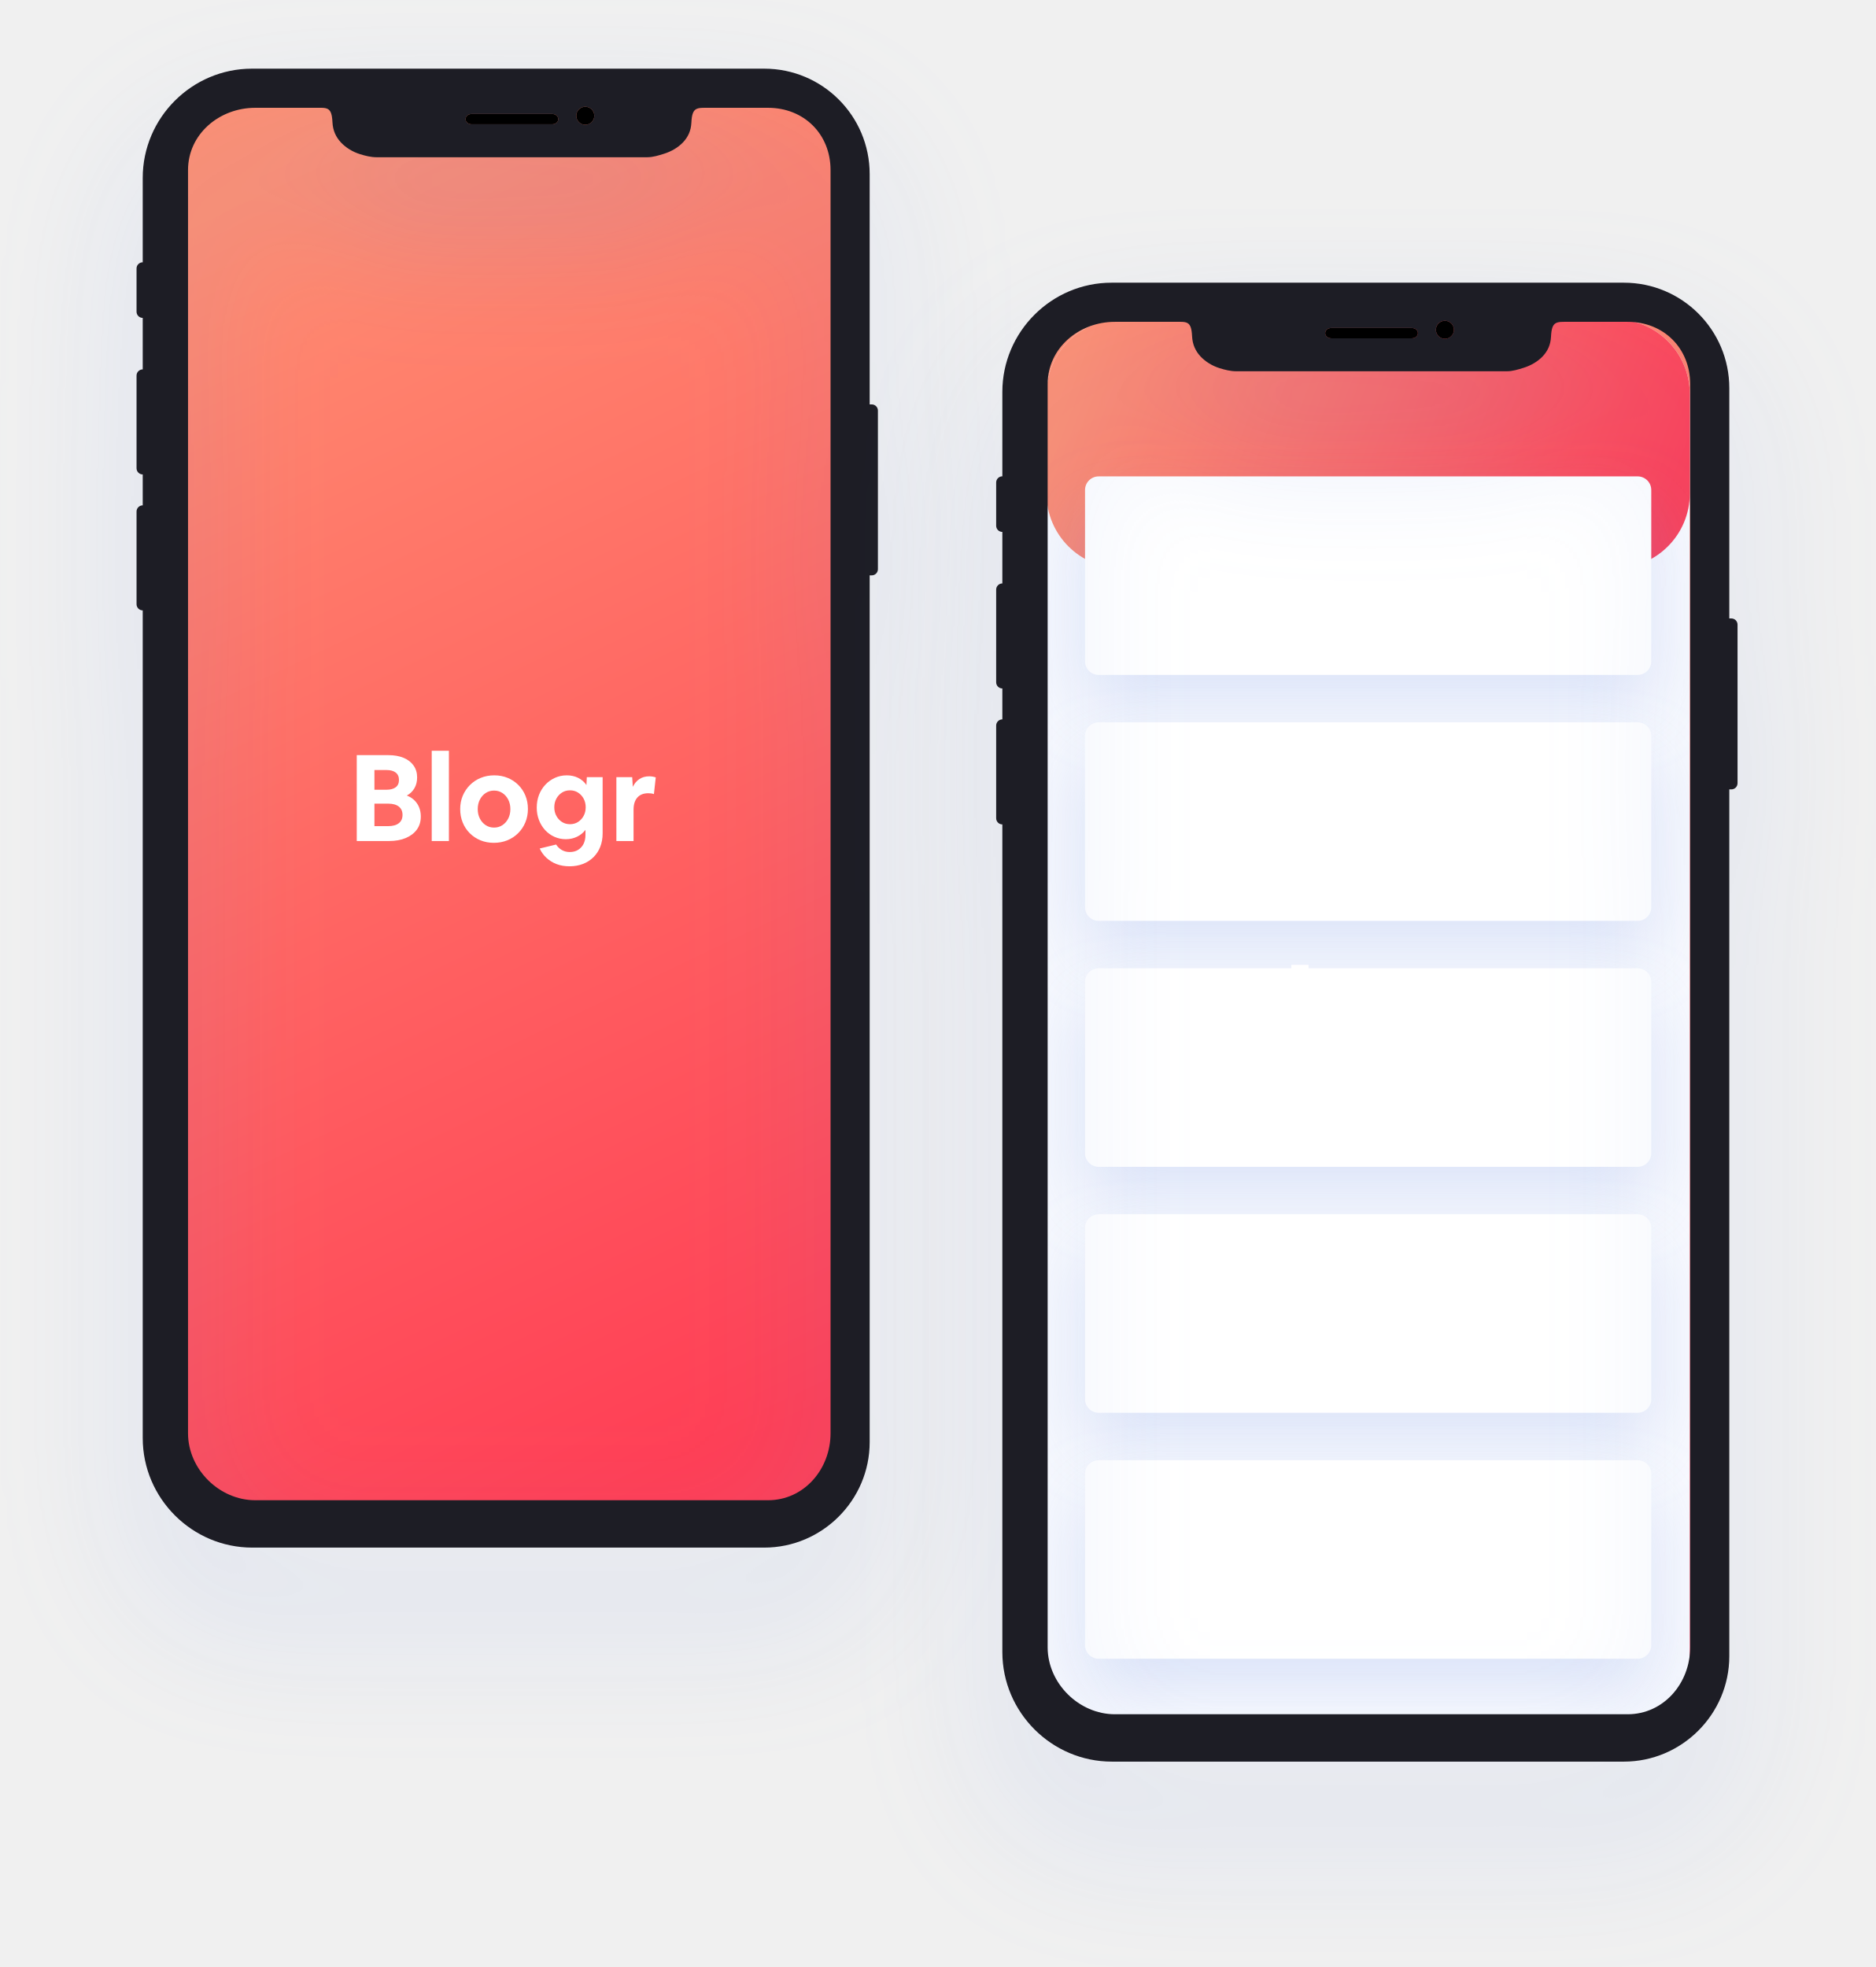
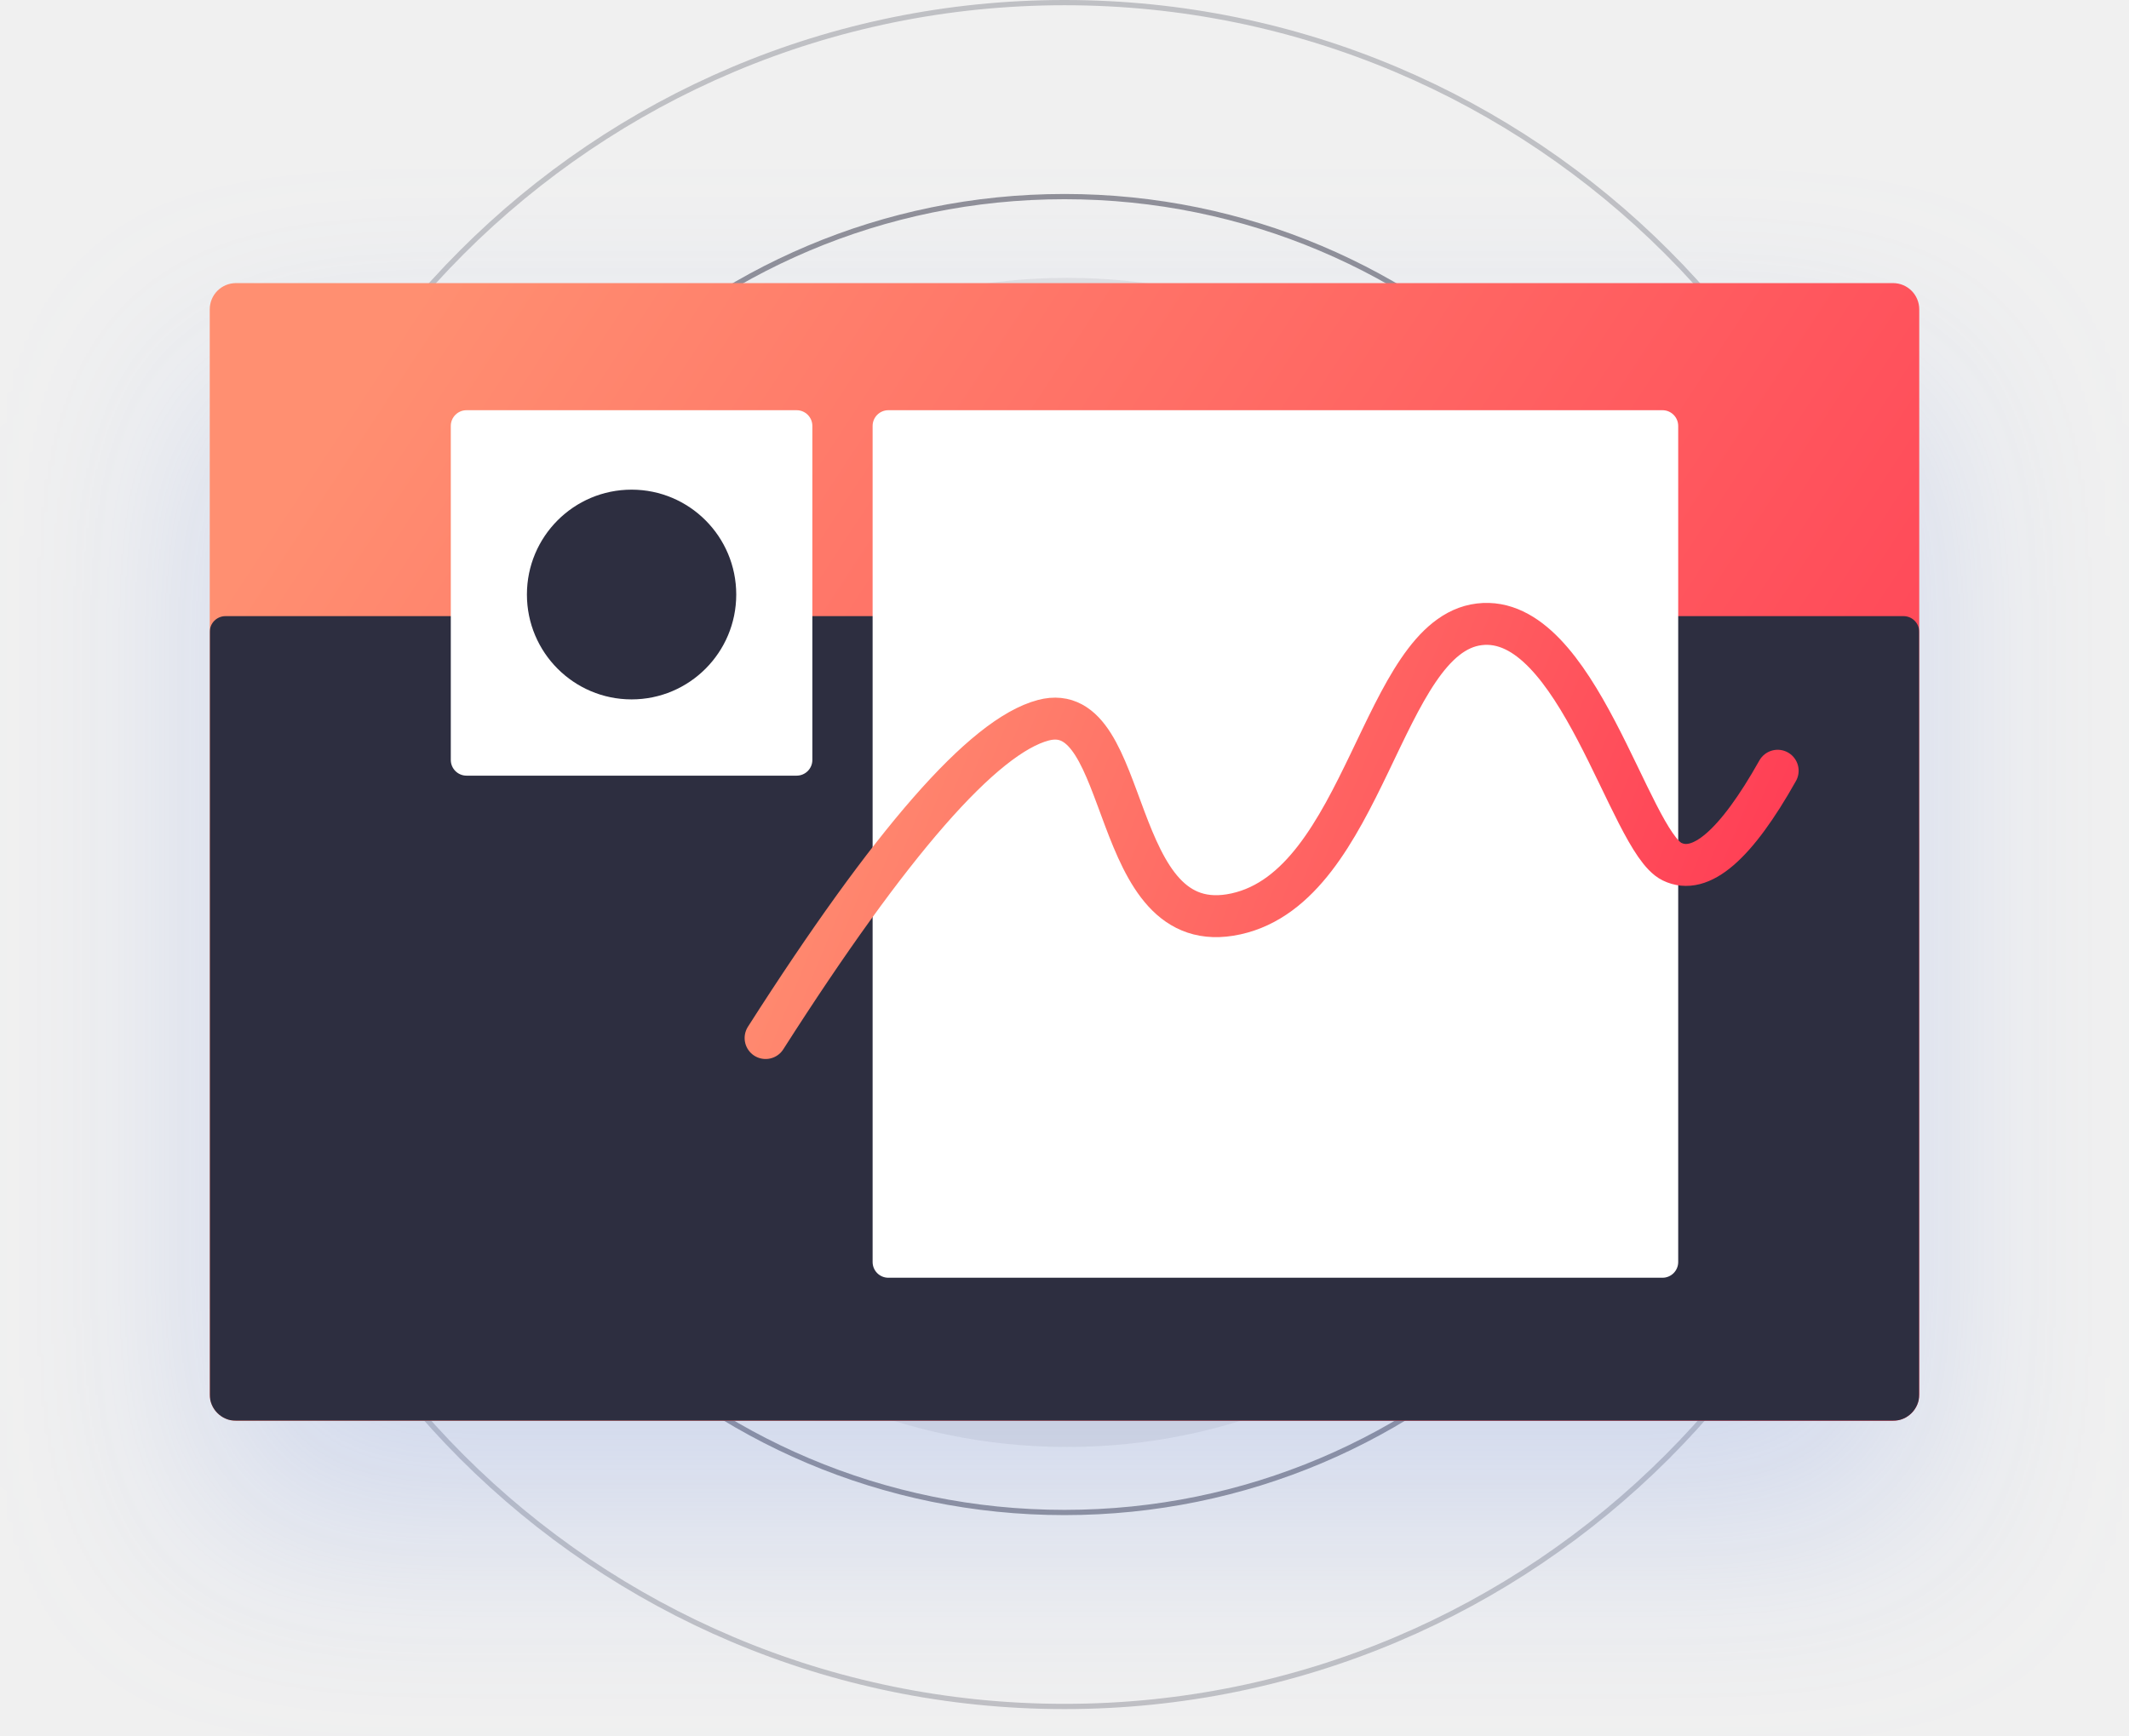
- <svg xmlns="http://www.w3.org/2000/svg" xmlns:xlink="http://www.w3.org/1999/xlink" width="552" height="579">
+ <svg xmlns="http://www.w3.org/2000/svg" xmlns:xlink="http://www.w3.org/1999/xlink" width="406" height="331">
  <defs>
-     <filter x="-32.1%" y="-11.5%" width="164.2%" height="132.2%" filterUnits="objectBoundingBox" id="b">
+     <linearGradient x1="0%" y1="27.846%" x2="100%" y2="72.154%" id="c">
+       <stop stop-color="#FF8F71" offset="0%" />
+       <stop stop-color="#FF3E55" offset="100%" />
+     </linearGradient>
+     <linearGradient x1="0%" y1="41.623%" x2="100%" y2="58.377%" id="e">
+       <stop stop-color="#FF8F71" offset="0%" />
+       <stop stop-color="#FF3E55" offset="100%" />
+     </linearGradient>
+     <filter x="-21.5%" y="-23%" width="142.9%" height="164.5%" filterUnits="objectBoundingBox" id="b">
      <feOffset dy="20" in="SourceAlpha" result="shadowOffsetOuter1" />
      <feGaussianBlur stdDeviation="20" in="shadowOffsetOuter1" result="shadowBlurOuter1" />
      <feColorMatrix values="0 0 0 0 0.422 0 0 0 0 0.554 0 0 0 0 0.894 0 0 0 0.243 0" in="shadowBlurOuter1" />
    </filter>
-     <filter x="-21%" y="-42.8%" width="142%" height="219.8%" filterUnits="objectBoundingBox" id="e">
-       <feOffset dy="10" in="SourceAlpha" result="shadowOffsetOuter1" />
-       <feGaussianBlur stdDeviation="10" in="shadowOffsetOuter1" result="shadowBlurOuter1" />
-       <feColorMatrix values="0 0 0 0 0.422 0 0 0 0 0.554 0 0 0 0 0.894 0 0 0 0.243 0" in="shadowBlurOuter1" />
-     </filter>
-     <filter x="-21%" y="-42.8%" width="142%" height="219.8%" filterUnits="objectBoundingBox" id="g">
-       <feOffset dy="10" in="SourceAlpha" result="shadowOffsetOuter1" />
-       <feGaussianBlur stdDeviation="10" in="shadowOffsetOuter1" result="shadowBlurOuter1" />
-       <feColorMatrix values="0 0 0 0 0.422 0 0 0 0 0.554 0 0 0 0 0.894 0 0 0 0.243 0" in="shadowBlurOuter1" />
-     </filter>
-     <filter x="-21%" y="-42.8%" width="142%" height="219.8%" filterUnits="objectBoundingBox" id="i">
-       <feOffset dy="10" in="SourceAlpha" result="shadowOffsetOuter1" />
-       <feGaussianBlur stdDeviation="10" in="shadowOffsetOuter1" result="shadowBlurOuter1" />
-       <feColorMatrix values="0 0 0 0 0.422 0 0 0 0 0.554 0 0 0 0 0.894 0 0 0 0.243 0" in="shadowBlurOuter1" />
-     </filter>
-     <filter x="-21%" y="-42.8%" width="142%" height="219.8%" filterUnits="objectBoundingBox" id="k">
-       <feOffset dy="10" in="SourceAlpha" result="shadowOffsetOuter1" />
-       <feGaussianBlur stdDeviation="10" in="shadowOffsetOuter1" result="shadowBlurOuter1" />
-       <feColorMatrix values="0 0 0 0 0.422 0 0 0 0 0.554 0 0 0 0 0.894 0 0 0 0.243 0" in="shadowBlurOuter1" />
-     </filter>
-     <filter x="-21%" y="-42.8%" width="142%" height="219.8%" filterUnits="objectBoundingBox" id="m">
-       <feOffset dy="10" in="SourceAlpha" result="shadowOffsetOuter1" />
-       <feGaussianBlur stdDeviation="10" in="shadowOffsetOuter1" result="shadowBlurOuter1" />
-       <feColorMatrix values="0 0 0 0 0.422 0 0 0 0 0.554 0 0 0 0 0.894 0 0 0 0.243 0" in="shadowBlurOuter1" />
-     </filter>
-     <filter x="-32.1%" y="-11.5%" width="164.2%" height="132.2%" filterUnits="objectBoundingBox" id="o">
-       <feOffset dy="20" in="SourceAlpha" result="shadowOffsetOuter1" />
-       <feGaussianBlur stdDeviation="20" in="shadowOffsetOuter1" result="shadowBlurOuter1" />
-       <feColorMatrix values="0 0 0 0 0.422 0 0 0 0 0.554 0 0 0 0 0.894 0 0 0 0.243 0" in="shadowBlurOuter1" />
-     </filter>
-     <rect id="f" x="0" y="0" width="166.649" height="58.441" rx="4" />
-     <rect id="h" x="0" y="72.397" width="166.649" height="58.441" rx="4" />
-     <rect id="j" x="0" y="144.794" width="166.649" height="58.441" rx="4" />
-     <rect id="l" x="0" y="217.192" width="166.649" height="58.441" rx="4" />
-     <rect id="n" x="0" y="289.589" width="166.649" height="58.441" rx="4" />
-     <linearGradient x1="38.371%" y1="0%" x2="61.629%" y2="100%" id="a">
-       <stop stop-color="#FF8F71" offset="0%" />
-       <stop stop-color="#FF3E55" offset="100%" />
-     </linearGradient>
-     <linearGradient x1="0%" y1="42.512%" x2="100%" y2="57.488%" id="d">
-       <stop stop-color="#FF8F71" offset="0%" />
-       <stop stop-color="#FF3E55" offset="100%" />
-     </linearGradient>
-     <path d="M204.442 401.894c0 10.587-7.815 19.708-18.398 19.708H35.126c-10.584 0-19.786-9.121-19.786-19.708V30.059c0-10.587 9.202-18.327 19.786-18.327h17.447c3.689 0 5.051-.422 5.275 4.255.116 2.43 1.007 4.318 2.435 5.881 1.426 1.534 3.39 2.794 5.646 3.501 1.531.48 3.236.914 4.861.914h79.751c1.626 0 3.33-.534 4.861-1.013 2.258-.707 4.22-1.887 5.647-3.392 1.428-1.535 2.319-3.344 2.434-5.773.223-4.676 1.587-4.373 5.276-4.373h17.285c10.583 0 18.398 7.74 18.398 18.327v371.835zM98.847 13.55h23.637c1.004 0 1.819.622 1.819 1.515 0 .893-.815 1.516-1.819 1.516H98.847c-1.005 0-1.818-.623-1.818-1.516s.813-1.515 1.818-1.515zm36.063.522a2.653 2.653 0 11-5.306 0 2.653 2.653 0 015.306 0zm81.048 84.968V31.254c0-17.144-13.893-31.042-31.032-31.042H34.148c-17.677 0-32.142 14.47-32.142 32.155v24.839a1.819 1.819 0 00-1.819 1.818v12.733a1.82 1.82 0 001.819 1.82v15.157a1.82 1.82 0 00-1.819 1.82v27.284a1.82 1.82 0 001.819 1.818v9.095a1.82 1.82 0 00-1.819 1.818v27.285a1.82 1.82 0 001.819 1.82V403.29c0 17.74 14.509 32.257 32.243 32.257h150.677c17.067 0 31.032-13.97 31.032-31.043v-255.14h.605a1.819 1.819 0 001.82-1.819v-46.685c0-1.005-.814-1.82-1.82-1.82h-.605z" id="c" />
-     <path d="M204.442 401.894c0 10.587-7.815 19.708-18.398 19.708H35.126c-10.584 0-19.786-9.121-19.786-19.708V30.059c0-10.587 9.202-18.327 19.786-18.327h17.447c3.689 0 5.051-.422 5.275 4.255.116 2.43 1.007 4.318 2.435 5.881 1.426 1.534 3.39 2.794 5.646 3.501 1.531.48 3.236.914 4.861.914h79.751c1.626 0 3.33-.534 4.861-1.013 2.258-.707 4.22-1.887 5.647-3.392 1.428-1.535 2.319-3.344 2.434-5.773.223-4.676 1.587-4.373 5.276-4.373h17.285c10.583 0 18.398 7.74 18.398 18.327v371.835zM98.847 13.55h23.637c1.004 0 1.819.622 1.819 1.515 0 .893-.815 1.516-1.819 1.516H98.847c-1.005 0-1.818-.623-1.818-1.516s.813-1.515 1.818-1.515zm36.063.522a2.653 2.653 0 11-5.306 0 2.653 2.653 0 015.306 0zm81.048 84.968V31.254c0-17.144-13.893-31.042-31.032-31.042H34.148c-17.677 0-32.142 14.47-32.142 32.155v24.839a1.819 1.819 0 00-1.819 1.818v12.733a1.82 1.82 0 001.819 1.82v15.157a1.82 1.82 0 00-1.819 1.82v27.284a1.82 1.82 0 001.819 1.818v9.095a1.82 1.82 0 00-1.819 1.818v27.285a1.82 1.82 0 001.819 1.82V403.29c0 17.74 14.509 32.257 32.243 32.257h150.677c17.067 0 31.032-13.97 31.032-31.043v-255.14h.605a1.819 1.819 0 001.82-1.819v-46.685c0-1.005-.814-1.82-1.82-1.82h-.605z" id="p" />
+     <rect id="a" x="0" y="0" width="326" height="217" rx="5" />
  </defs>
  <g fill="none" fill-rule="evenodd">
-     <g transform="translate(40 20)">
-       <rect fill="url(#a)" x="8" y="5" width="204" height="423" rx="22" />
-       <path d="M65 227.56v-25.278h9.316c1.734 0 3.232.267 4.496.8 1.264.535 2.239 1.294 2.925 2.28.686.984 1.03 2.141 1.03 3.47 0 1.21-.266 2.273-.795 3.187a5.63 5.63 0 01-2.24 2.154c1.3.498 2.312 1.287 3.034 2.367s1.083 2.356 1.083 3.828c0 1.471-.385 2.74-1.155 3.809-.77 1.068-1.854 1.899-3.25 2.492s-3.045.89-4.947.89H65zm5.2-20.9v5.804h3.539c1.18 0 2.088-.243 2.726-.73.638-.487.957-1.205.957-2.154 0-.95-.32-1.673-.957-2.172-.638-.498-1.547-.747-2.726-.747h-3.54zm0 16.52h4.044c1.348 0 2.39-.285 3.124-.854.734-.57 1.101-1.389 1.101-2.457 0-1.068-.367-1.887-1.101-2.456-.735-.57-1.776-.855-3.124-.855H70.2v6.622zm16.863 4.38V201h5.056v26.56h-5.056zm18.272.533c-1.42 0-2.732-.249-3.936-.747a9.577 9.577 0 01-3.142-2.083 9.438 9.438 0 01-2.076-3.151c-.494-1.21-.74-2.528-.74-3.952s.252-2.735.758-3.934a9.78 9.78 0 012.112-3.15 9.594 9.594 0 013.178-2.101c1.216-.499 2.546-.748 3.99-.748 1.42 0 2.733.25 3.936.748a9.577 9.577 0 013.142 2.083 9.482 9.482 0 012.076 3.133c.494 1.198.74 2.51.74 3.934 0 1.424-.252 2.741-.758 3.951a9.73 9.73 0 01-2.112 3.169 9.594 9.594 0 01-3.178 2.1c-1.216.499-2.546.748-3.99.748zm.072-4.486c.915 0 1.733-.237 2.456-.712.722-.474 1.293-1.121 1.715-1.94.421-.819.632-1.75.632-2.795 0-1.044-.211-1.976-.632-2.795-.422-.818-.993-1.465-1.715-1.94-.723-.475-1.541-.712-2.456-.712s-1.733.237-2.455.712c-.723.475-1.294 1.122-1.716 1.94-.42.82-.632 1.75-.632 2.795s.211 1.976.632 2.795c.422.819.993 1.466 1.716 1.94.722.475 1.54.712 2.455.712zm21.124 3.418a8.081 8.081 0 01-3.376-.712 8.295 8.295 0 01-2.726-1.976 9.246 9.246 0 01-1.806-2.955c-.433-1.127-.65-2.344-.65-3.649 0-1.353.223-2.605.668-3.756a9.131 9.131 0 011.878-3.008 8.894 8.894 0 012.817-2.012c1.07-.486 2.232-.73 3.484-.73 1.228 0 2.335.244 3.322.73a6.447 6.447 0 012.456 2.118l.108-2.314h4.658v16.555c0 1.448-.234 2.765-.704 3.952a8.774 8.774 0 01-2.004 3.062 8.961 8.961 0 01-3.087 1.976c-1.192.463-2.51.694-3.954.694-1.42 0-2.697-.22-3.828-.659a9.174 9.174 0 01-2.961-1.833 8.656 8.656 0 01-1.986-2.742l4.839-1.174a4.737 4.737 0 001.679 1.62c.686.391 1.462.587 2.329.587.939 0 1.751-.208 2.437-.623a4.283 4.283 0 001.607-1.745c.385-.747.578-1.62.578-2.616v-1.531a6.795 6.795 0 01-2.474 2.011c-.999.487-2.1.73-3.304.73zm1.228-4.415c.89 0 1.68-.22 2.365-.658a4.816 4.816 0 001.643-1.78c.41-.748.614-1.596.614-2.546 0-.95-.204-1.798-.614-2.545a4.816 4.816 0 00-1.643-1.78c-.686-.44-1.474-.66-2.365-.66-.89 0-1.679.22-2.365.66a4.816 4.816 0 00-1.643 1.78c-.41.747-.614 1.596-.614 2.545 0 .95.205 1.798.614 2.546.41.747.957 1.34 1.643 1.78.686.439 1.474.658 2.365.658zm13.65 4.95V208.76h4.658l.18 2.848c.482-.996 1.132-1.762 1.95-2.296.819-.534 1.782-.801 2.89-.801.336 0 .673.03 1.01.089.337.06.638.137.903.231l-.542 4.914a3.86 3.86 0 00-.812-.196 6.647 6.647 0 00-.849-.054c-1.396 0-2.467.422-3.213 1.264-.747.843-1.12 2.035-1.12 3.578v9.221h-5.055z" fill="#FFF" fill-rule="nonzero" />
-       <use fill="#000" filter="url(#b)" xlink:href="#c" />
-       <use fill="#1D1D25" xlink:href="#c" />
-       <path d="M122.484 13.55H98.847c-1.005 0-1.819.624-1.819 1.517 0 .892.814 1.515 1.82 1.515h23.636c1.005 0 1.82-.623 1.82-1.515 0-.893-.815-1.517-1.82-1.517M132.258 11.42a2.653 2.653 0 10.002 5.306 2.653 2.653 0 00-.002-5.306" fill="#000" />
+     <g transform="translate(40)">
+       <rect fill="#2D2E40" opacity=".08" transform="matrix(1 0 0 -1 0 329)" x="52" y="53" width="223" height="223" rx="111.5" />
+       <rect stroke="#2D2E40" opacity=".5" transform="matrix(1 0 0 -1 0 326)" x="37.5" y="37.5" width="251" height="251" rx="125.5" />
+       <rect stroke="#2D2E40" opacity=".25" transform="matrix(1 0 0 -1 0 326)" x=".5" y=".5" width="325" height="325" rx="162.5" />
    </g>
-     <g transform="translate(293 83)">
-       <rect fill="url(#a)" x="8" y="5" width="204" height="423" rx="22" />
-       <rect fill="#FFF" x="15" y="11" width="189.335" height="414.321" rx="22" />
-       <rect fill="url(#d)" x="15" y="11" width="189.335" height="73.269" rx="22" />
-       <g transform="translate(26.343 57.23)">
-         <use fill="#000" filter="url(#e)" xlink:href="#f" />
-         <use fill="#FFF" xlink:href="#f" />
+     <g transform="translate(40 54)">
+       <mask id="d" fill="#fff">
+         <use xlink:href="#a" />
+       </mask>
+       <g fill-rule="nonzero">
+         <use fill="#000" filter="url(#b)" xlink:href="#a" />
+         <use fill="url(#c)" xlink:href="#a" />
      </g>
-       <g transform="translate(26.343 57.23)">
-         <use fill="#000" filter="url(#g)" xlink:href="#h" />
-         <use fill="#FFF" xlink:href="#h" />
-       </g>
-       <g transform="translate(26.343 57.23)">
-         <use fill="#000" filter="url(#i)" xlink:href="#j" />
-         <use fill="#FFF" xlink:href="#j" />
-       </g>
-       <g transform="translate(26.343 57.23)">
-         <use fill="#000" filter="url(#k)" xlink:href="#l" />
-         <use fill="#FFF" xlink:href="#l" />
-       </g>
-       <g transform="translate(26.343 57.23)">
-         <use fill="#000" filter="url(#m)" xlink:href="#n" />
-         <use fill="#FFF" xlink:href="#n" />
-       </g>
-       <path d="M65 227.56v-25.278h9.316c1.734 0 3.232.267 4.496.8 1.264.535 2.239 1.294 2.925 2.28.686.984 1.03 2.141 1.03 3.47 0 1.21-.266 2.273-.795 3.187a5.63 5.63 0 01-2.24 2.154c1.3.498 2.312 1.287 3.034 2.367s1.083 2.356 1.083 3.828c0 1.471-.385 2.74-1.155 3.809-.77 1.068-1.854 1.899-3.25 2.492s-3.045.89-4.947.89H65zm5.2-20.9v5.804h3.539c1.18 0 2.088-.243 2.726-.73.638-.487.957-1.205.957-2.154 0-.95-.32-1.673-.957-2.172-.638-.498-1.547-.747-2.726-.747h-3.54zm0 16.52h4.044c1.348 0 2.39-.285 3.124-.854.734-.57 1.101-1.389 1.101-2.457 0-1.068-.367-1.887-1.101-2.456-.735-.57-1.776-.855-3.124-.855H70.2v6.622zm16.863 4.38V201h5.056v26.56h-5.056zm18.272.533c-1.42 0-2.732-.249-3.936-.747a9.577 9.577 0 01-3.142-2.083 9.438 9.438 0 01-2.076-3.151c-.494-1.21-.74-2.528-.74-3.952s.252-2.735.758-3.934a9.78 9.78 0 012.112-3.15 9.594 9.594 0 013.178-2.101c1.216-.499 2.546-.748 3.99-.748 1.42 0 2.733.25 3.936.748a9.577 9.577 0 013.142 2.083 9.482 9.482 0 012.076 3.133c.494 1.198.74 2.51.74 3.934 0 1.424-.252 2.741-.758 3.951a9.73 9.73 0 01-2.112 3.169 9.594 9.594 0 01-3.178 2.1c-1.216.499-2.546.748-3.99.748zm.072-4.486c.915 0 1.733-.237 2.456-.712.722-.474 1.293-1.121 1.715-1.94.421-.819.632-1.75.632-2.795 0-1.044-.211-1.976-.632-2.795-.422-.818-.993-1.465-1.715-1.94-.723-.475-1.541-.712-2.456-.712s-1.733.237-2.455.712c-.723.475-1.294 1.122-1.716 1.94-.42.82-.632 1.75-.632 2.795s.211 1.976.632 2.795c.422.819.993 1.466 1.716 1.94.722.475 1.54.712 2.455.712zm21.124 3.418a8.081 8.081 0 01-3.376-.712 8.295 8.295 0 01-2.726-1.976 9.246 9.246 0 01-1.806-2.955c-.433-1.127-.65-2.344-.65-3.649 0-1.353.223-2.605.668-3.756a9.131 9.131 0 011.878-3.008 8.894 8.894 0 012.817-2.012c1.07-.486 2.232-.73 3.484-.73 1.228 0 2.335.244 3.322.73a6.447 6.447 0 012.456 2.118l.108-2.314h4.658v16.555c0 1.448-.234 2.765-.704 3.952a8.774 8.774 0 01-2.004 3.062 8.961 8.961 0 01-3.087 1.976c-1.192.463-2.51.694-3.954.694-1.42 0-2.697-.22-3.828-.659a9.174 9.174 0 01-2.961-1.833 8.656 8.656 0 01-1.986-2.742l4.839-1.174a4.737 4.737 0 001.679 1.62c.686.391 1.462.587 2.329.587.939 0 1.751-.208 2.437-.623a4.283 4.283 0 001.607-1.745c.385-.747.578-1.62.578-2.616v-1.531a6.795 6.795 0 01-2.474 2.011c-.999.487-2.1.73-3.304.73zm1.228-4.415c.89 0 1.68-.22 2.365-.658a4.816 4.816 0 001.643-1.78c.41-.748.614-1.596.614-2.546 0-.95-.204-1.798-.614-2.545a4.816 4.816 0 00-1.643-1.78c-.686-.44-1.474-.66-2.365-.66-.89 0-1.679.22-2.365.66a4.816 4.816 0 00-1.643 1.78c-.41.747-.614 1.596-.614 2.545 0 .95.205 1.798.614 2.546.41.747.957 1.34 1.643 1.78.686.439 1.474.658 2.365.658zm13.65 4.95V208.76h4.658l.18 2.848c.482-.996 1.132-1.762 1.95-2.296.819-.534 1.782-.801 2.89-.801.336 0 .673.03 1.01.089.337.06.638.137.903.231l-.542 4.914a3.86 3.86 0 00-.812-.196 6.647 6.647 0 00-.849-.054c-1.396 0-2.467.422-3.213 1.264-.747.843-1.12 2.035-1.12 3.578v9.221h-5.055z" fill="#FFF" fill-rule="nonzero" />
-       <g>
-         <use fill="#000" filter="url(#o)" xlink:href="#p" />
-         <use fill="#1D1D25" xlink:href="#p" />
-         <path d="M122.484 13.55H98.847c-1.005 0-1.819.624-1.819 1.517 0 .892.814 1.515 1.82 1.515h23.636c1.005 0 1.82-.623 1.82-1.515 0-.893-.815-1.517-1.82-1.517M132.258 11.42a2.653 2.653 0 10.002 5.306 2.653 2.653 0 00-.002-5.306" fill="#000" />
-       </g>
+       <path d="M3 63.525h320a3 3 0 013 3V214a3 3 0 01-3 3H3a3 3 0 01-3-3V66.525a3 3 0 013-3z" fill="#2D2E40" fill-rule="nonzero" mask="url(#d)" />
+       <rect fill="#FFF" fill-rule="nonzero" mask="url(#d)" x="45.967" y="24.246" width="68.95" height="69.707" rx="3" />
+       <ellipse fill="#2D2E40" mask="url(#d)" cx="80.442" cy="59.402" rx="19.959" ry="20.003" />
+       <rect fill="#FFF" fill-rule="nonzero" mask="url(#d)" x="126.408" y="24.246" width="153.625" height="165.478" rx="3" />
    </g>
+     <path d="M106 144c23.871-37.394 41.526-57.6 52.964-60.62 17.158-4.53 12.04 42.374 36.744 36.938 24.705-5.436 27.717-52.994 46.403-55.234 18.685-2.241 28.57 41.257 36.733 45.264 5.441 2.672 12.16-3.105 20.156-17.332" stroke="url(#e)" stroke-width="8" stroke-linecap="round" transform="translate(40 54)" />
  </g>
</svg>
